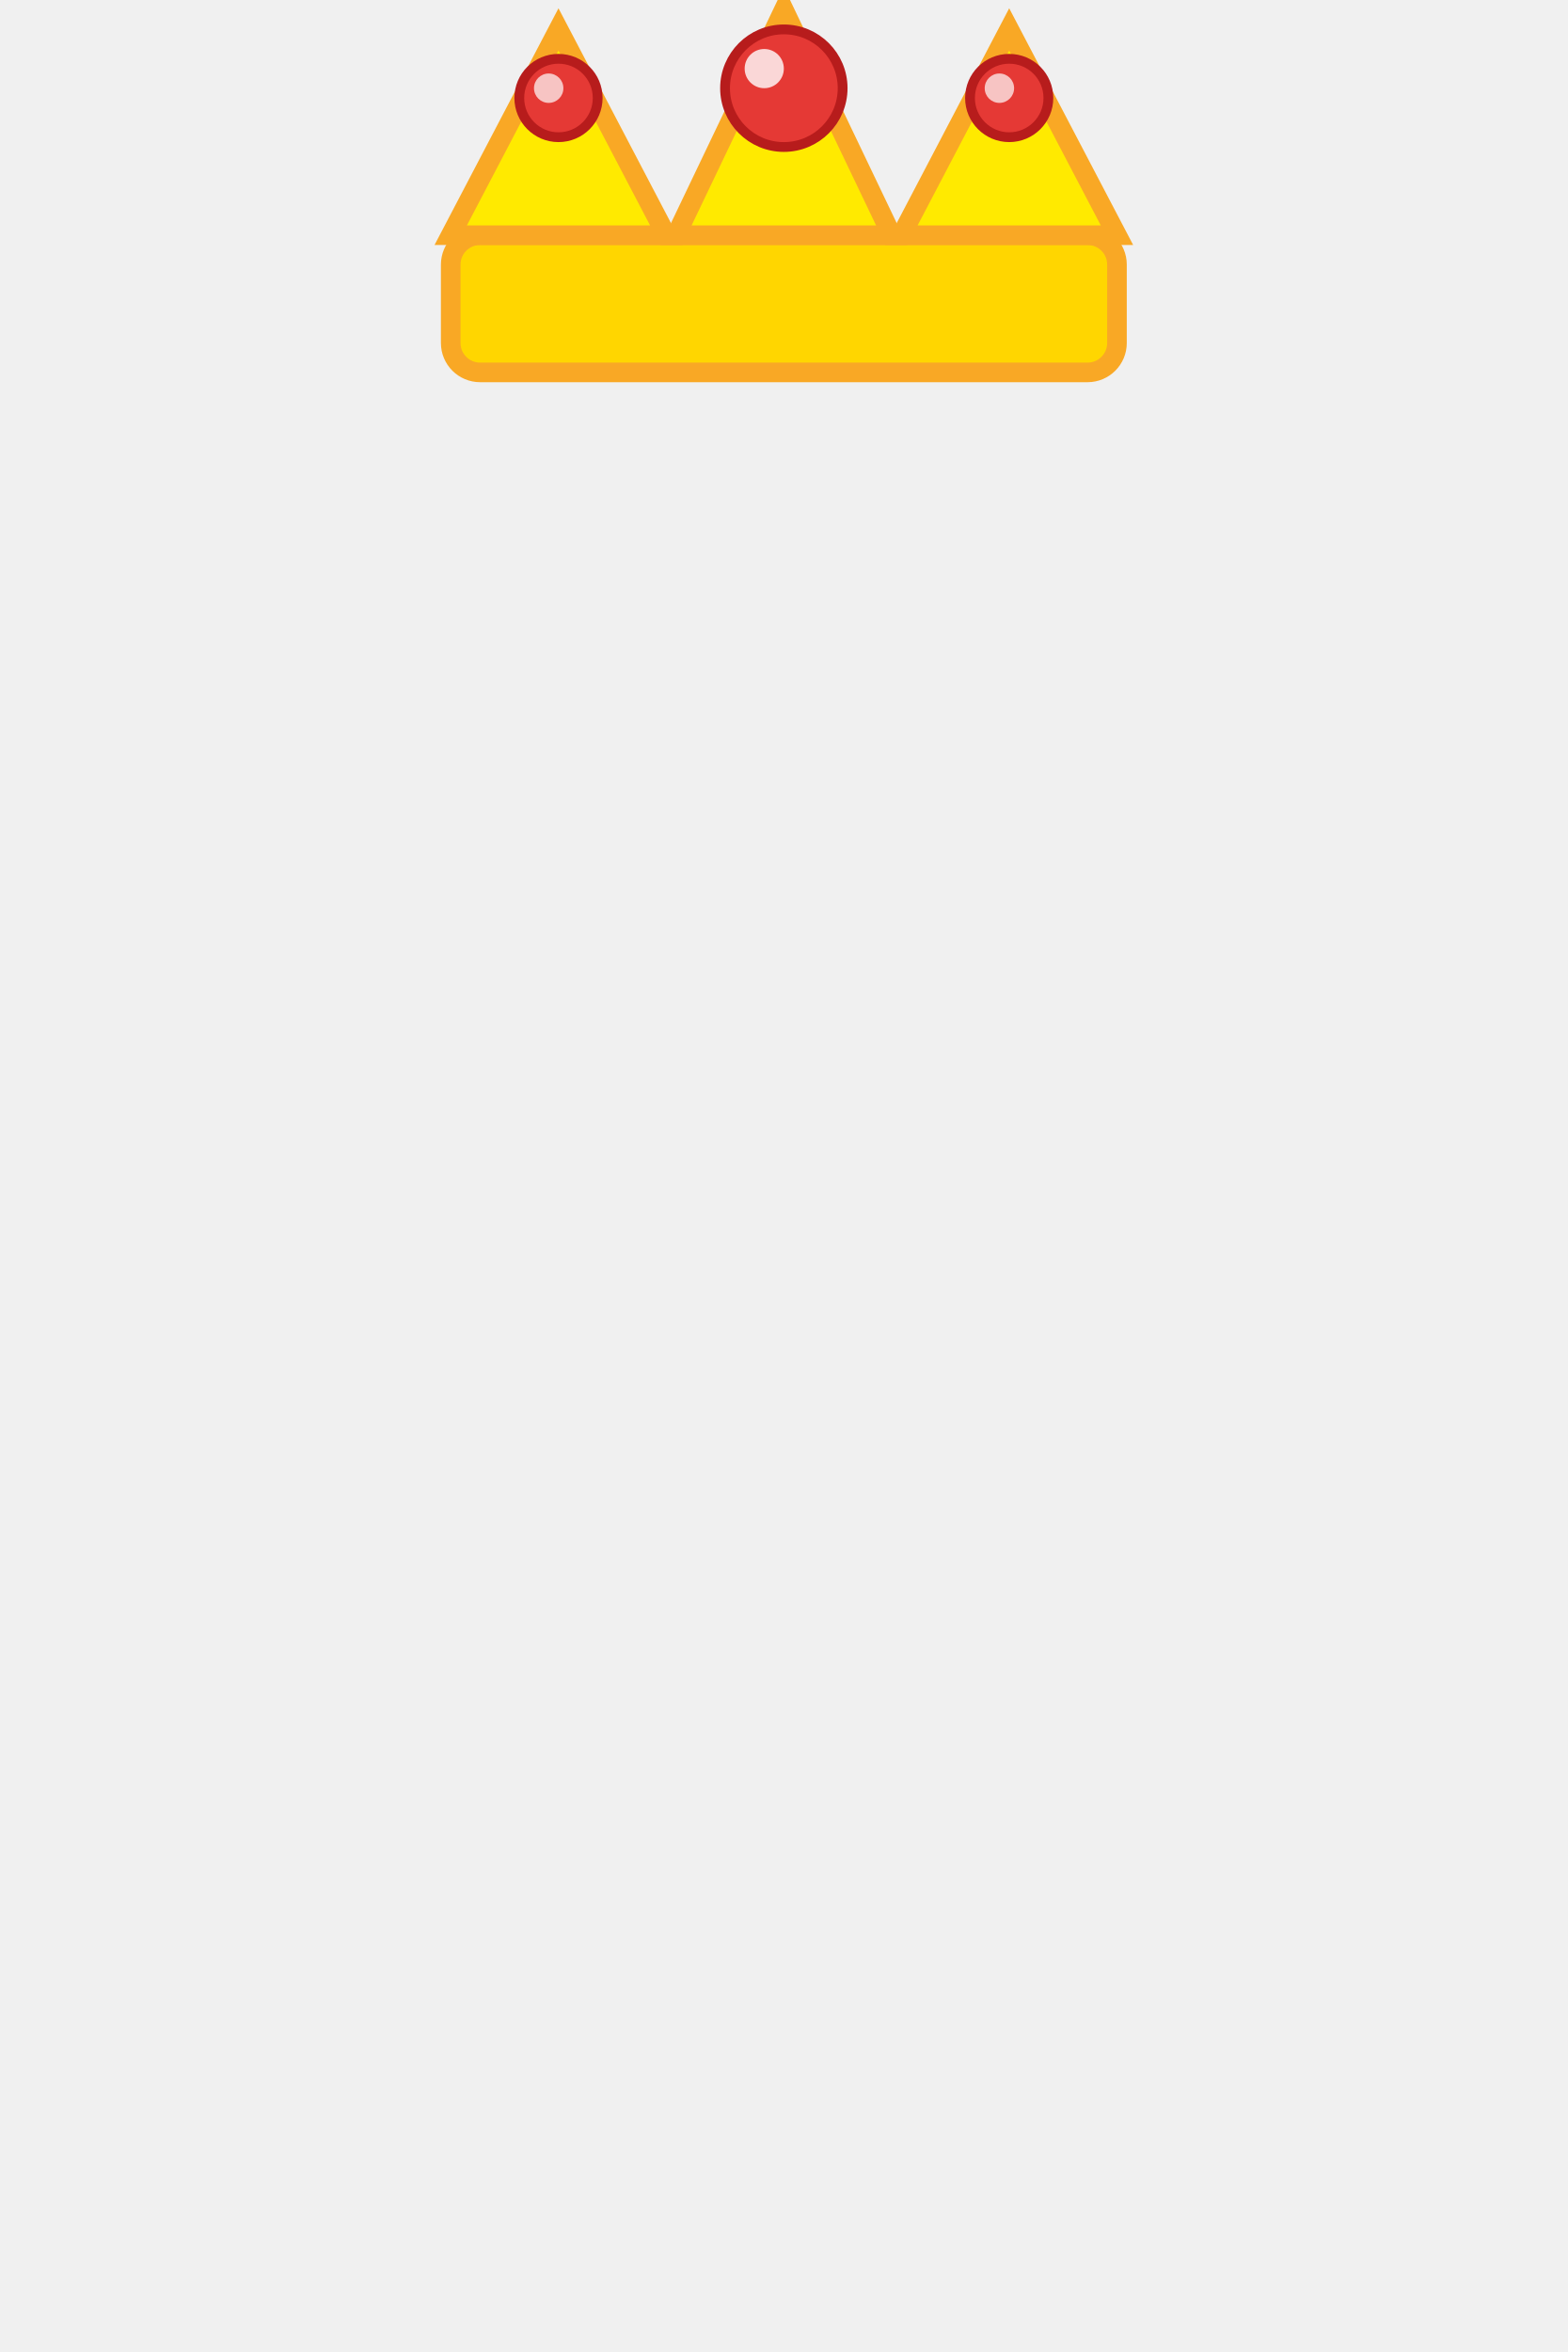
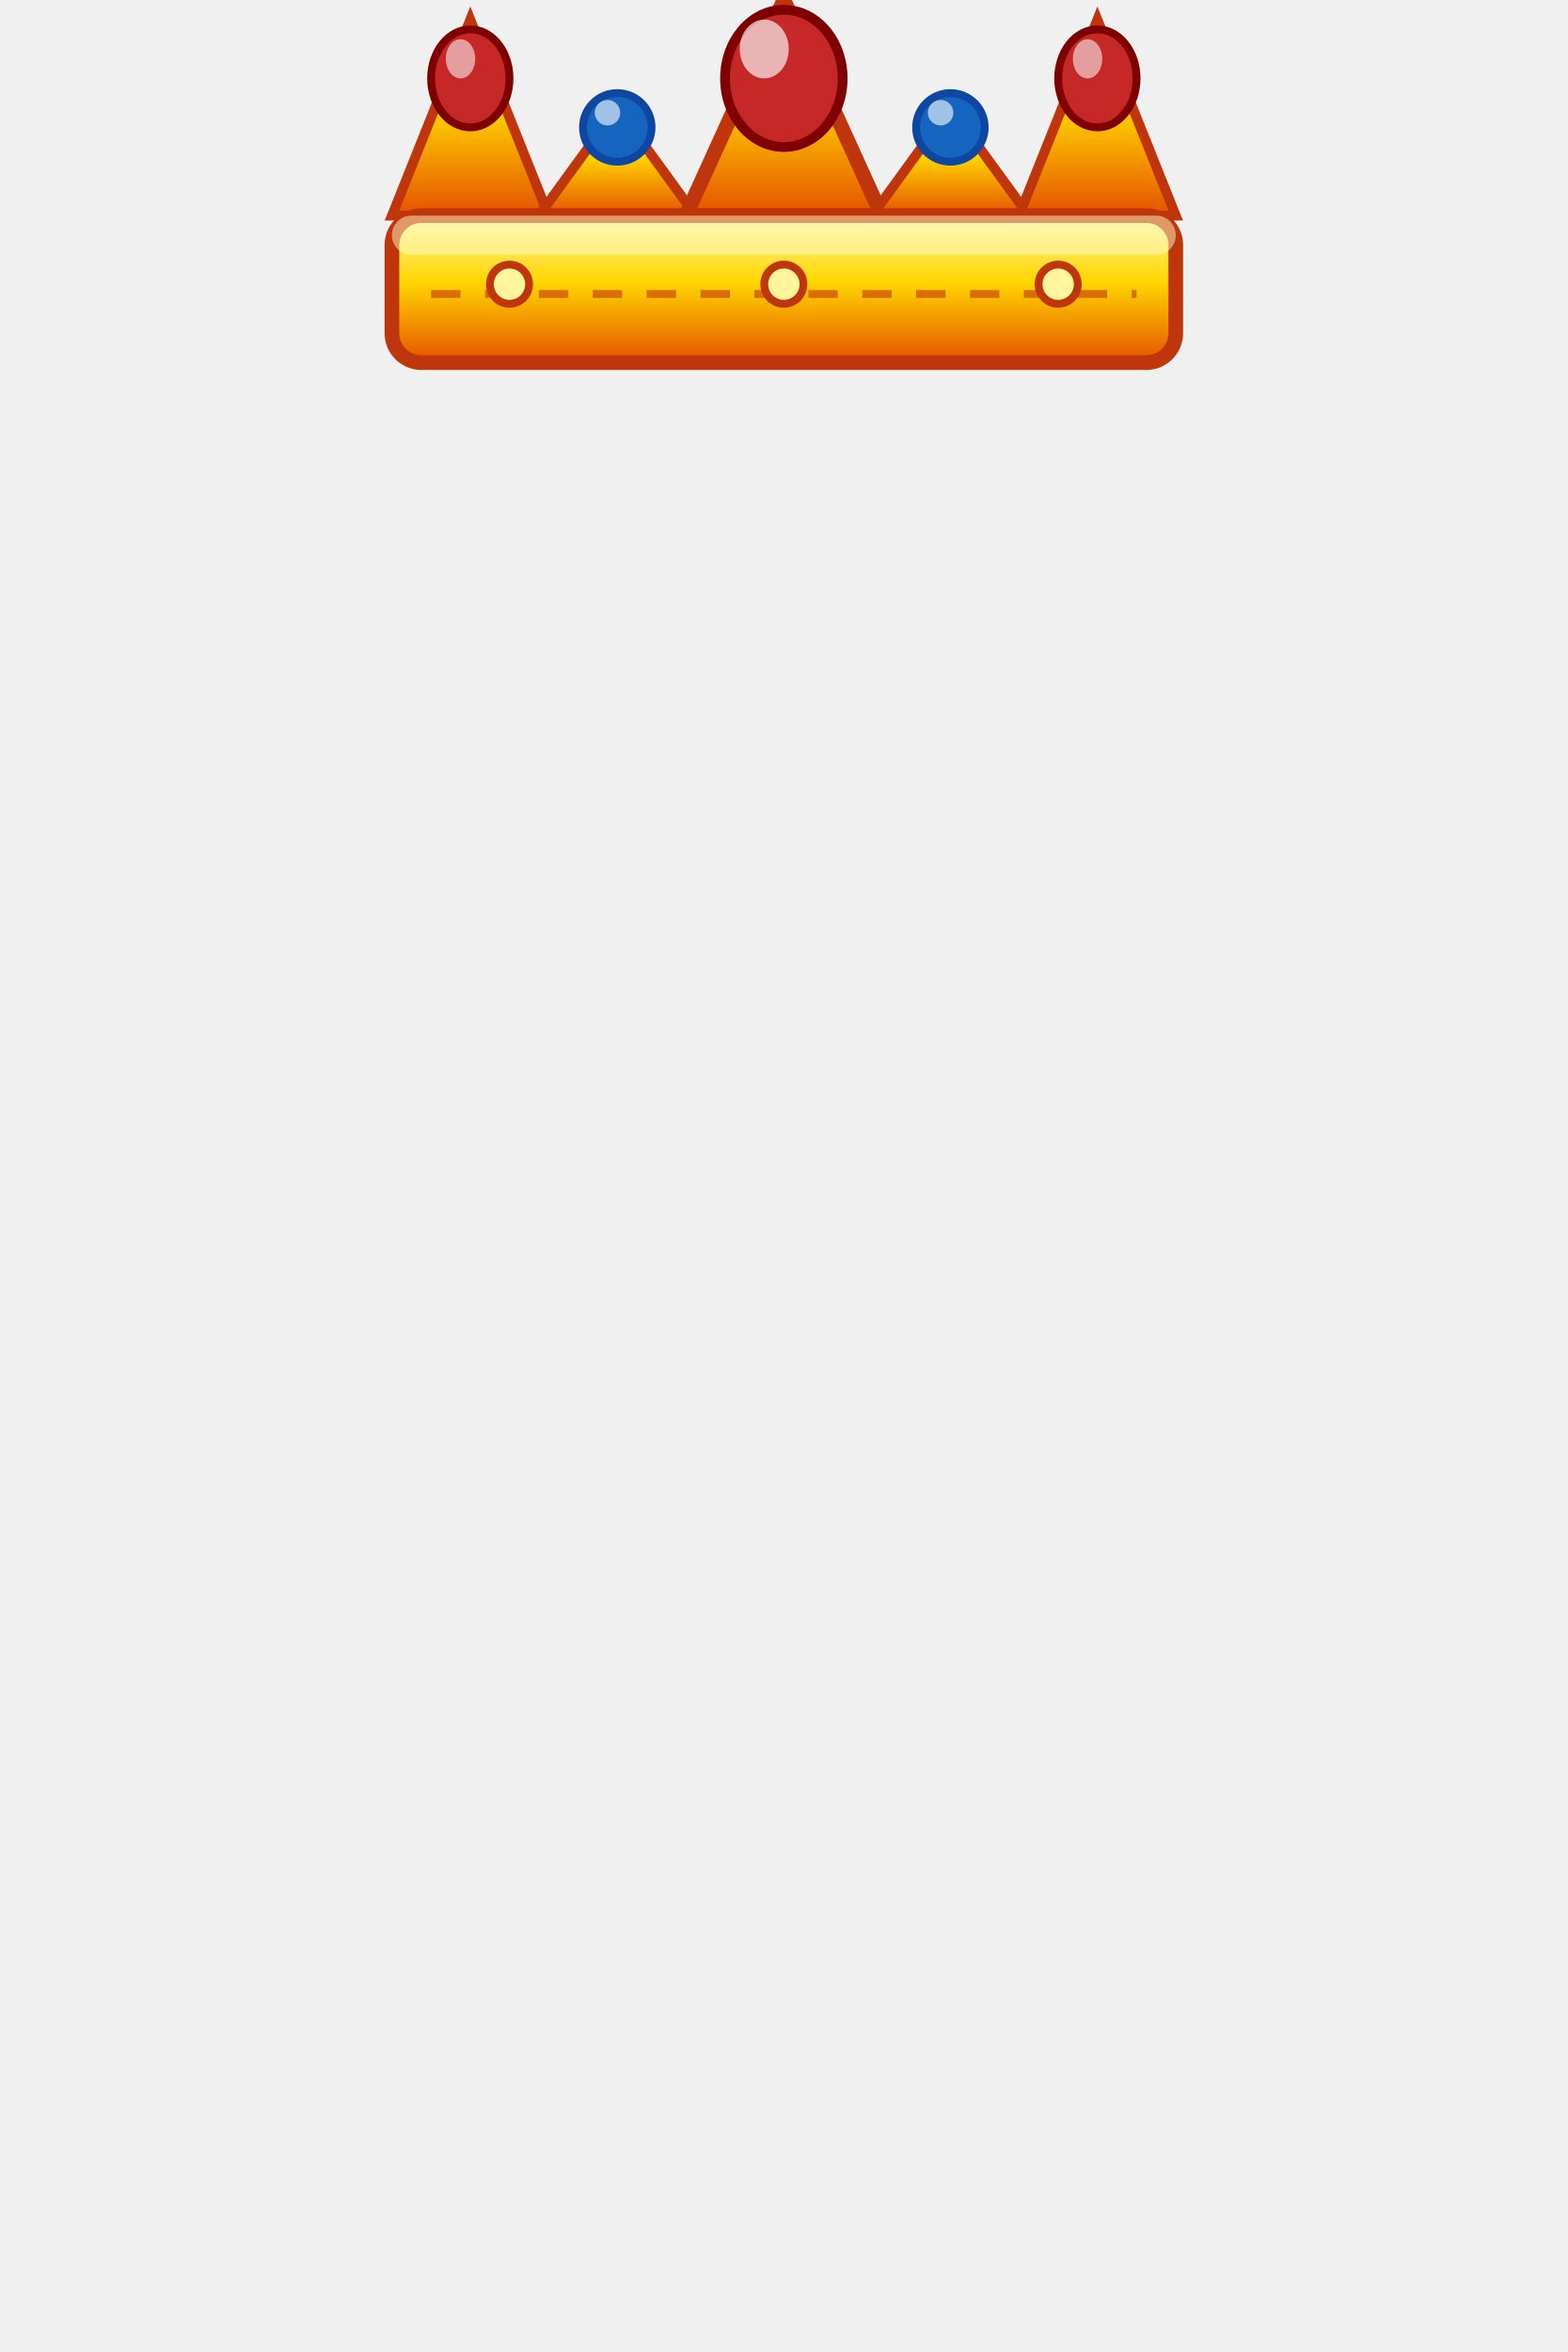
<svg xmlns="http://www.w3.org/2000/svg" viewBox="0 0 160 240">
-   <rect x="46" y="24" width="68" height="14" rx="3" fill="#ffd600" stroke="#f9a825" stroke-width="2" />
-   <polygon points="46,24 57,3 68,24" fill="#ffea00" stroke="#f9a825" stroke-width="2" />
-   <polygon points="69,24 80,1 91,24" fill="#ffea00" stroke="#f9a825" stroke-width="2" />
-   <polygon points="92,24 103,3 114,24" fill="#ffea00" stroke="#f9a825" stroke-width="2" />
-   <circle cx="80" cy="9" r="6" fill="#e53935" stroke="#b71c1c" stroke-width="1" />
-   <circle cx="57" cy="10" r="4" fill="#e53935" stroke="#b71c1c" stroke-width="1" />
-   <circle cx="103" cy="10" r="4" fill="#e53935" stroke="#b71c1c" stroke-width="1" />
-   <circle cx="78" cy="7" r="2" fill="white" opacity="0.8" />
-   <circle cx="56" cy="9" r="1.5" fill="white" opacity="0.7" />
-   <circle cx="102" cy="9" r="1.5" fill="white" opacity="0.7" />
+   <defs>
+     <linearGradient id="cg-body" x1="0" y1="0" x2="0" y2="1">
+       <stop offset="0%" stop-color="#fff59d" />
+       <stop offset="45%" stop-color="#ffd600" />
+       <stop offset="100%" stop-color="#e65100" />
+     </linearGradient>
+   </defs>
+   <polygon points="40,22 48,2 56,22" fill="url(#cg-body)" stroke="#bf360c" stroke-width="1" />
+   <polygon points="55,22 63,11 71,22" fill="url(#cg-body)" stroke="#bf360c" stroke-width="1" />
+   <polygon points="70,22 80,0 90,22" fill="url(#cg-body)" stroke="#bf360c" stroke-width="1.5" />
+   <polygon points="89,22 97,11 105,22" fill="url(#cg-body)" stroke="#bf360c" stroke-width="1" />
+   <polygon points="104,22 112,2 120,22" fill="url(#cg-body)" stroke="#bf360c" stroke-width="1" />
+   <rect x="40" y="22" width="80" height="15" rx="3" fill="url(#cg-body)" stroke="#bf360c" stroke-width="1.5" />
+   <rect x="40" y="22" width="80" height="4" rx="2" fill="#fff9c4" opacity="0.5" />
+   <line x1="44" y1="30" x2="116" y2="30" stroke="#bf360c" stroke-width="0.8" stroke-dasharray="3,2.5" opacity="0.6" />
+   <ellipse cx="80" cy="8" rx="6" ry="7" fill="#c62828" stroke="#7f0000" stroke-width="1" />
+   <ellipse cx="78" cy="5" rx="2.5" ry="3" fill="white" opacity="0.65" />
+   <ellipse cx="48" cy="8" rx="4" ry="5" fill="#c62828" stroke="#7f0000" stroke-width="0.8" />
+   <ellipse cx="47" cy="6" rx="1.5" ry="2" fill="white" opacity="0.55" />
+   <ellipse cx="112" cy="8" rx="4" ry="5" fill="#c62828" stroke="#7f0000" stroke-width="0.8" />
+   <ellipse cx="111" cy="6" rx="1.5" ry="2" fill="white" opacity="0.55" />
+   <circle cx="63" cy="13" r="3.5" fill="#1565c0" stroke="#0d47a1" stroke-width="0.8" />
+   <circle cx="62" cy="11.5" r="1.3" fill="white" opacity="0.6" />
+   <circle cx="97" cy="13" r="3.5" fill="#1565c0" stroke="#0d47a1" stroke-width="0.8" />
+   <circle cx="96" cy="11.5" r="1.3" fill="white" opacity="0.6" />
+   <circle cx="52" cy="29" r="2" fill="#fff59d" stroke="#bf360c" stroke-width="0.8" />
+   <circle cx="80" cy="29" r="2" fill="#fff59d" stroke="#bf360c" stroke-width="0.8" />
+   <circle cx="108" cy="29" r="2" fill="#fff59d" stroke="#bf360c" stroke-width="0.8" />
</svg>
